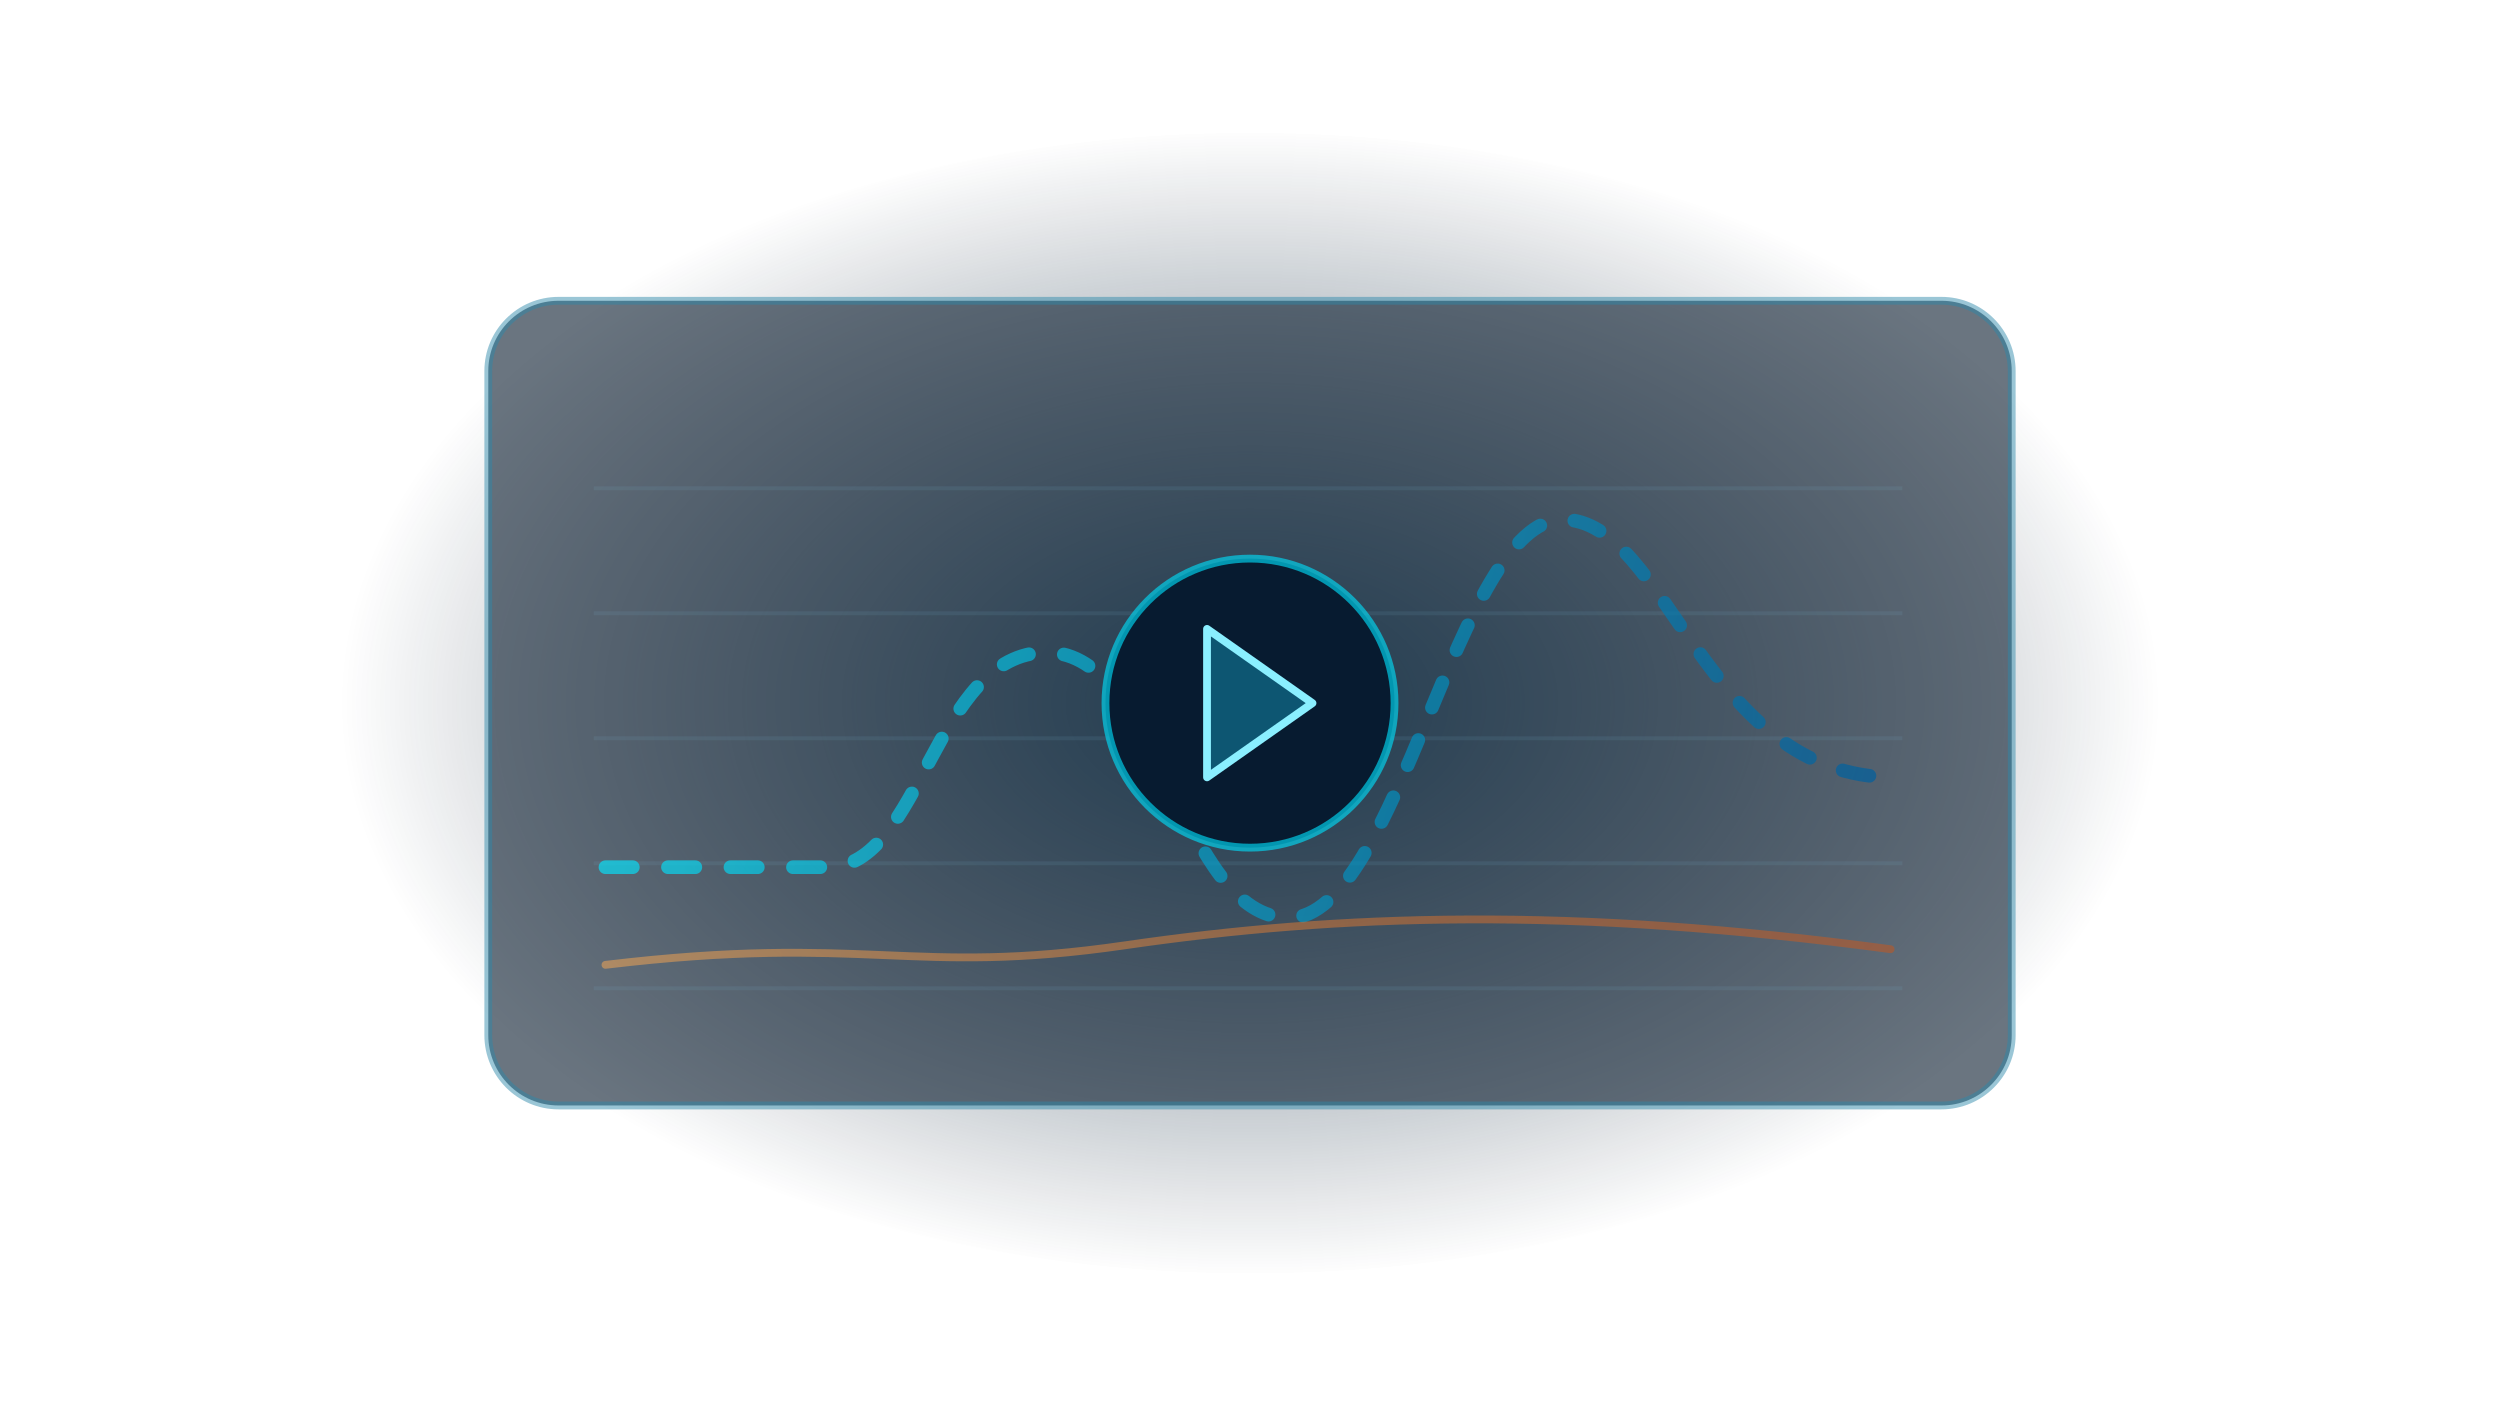
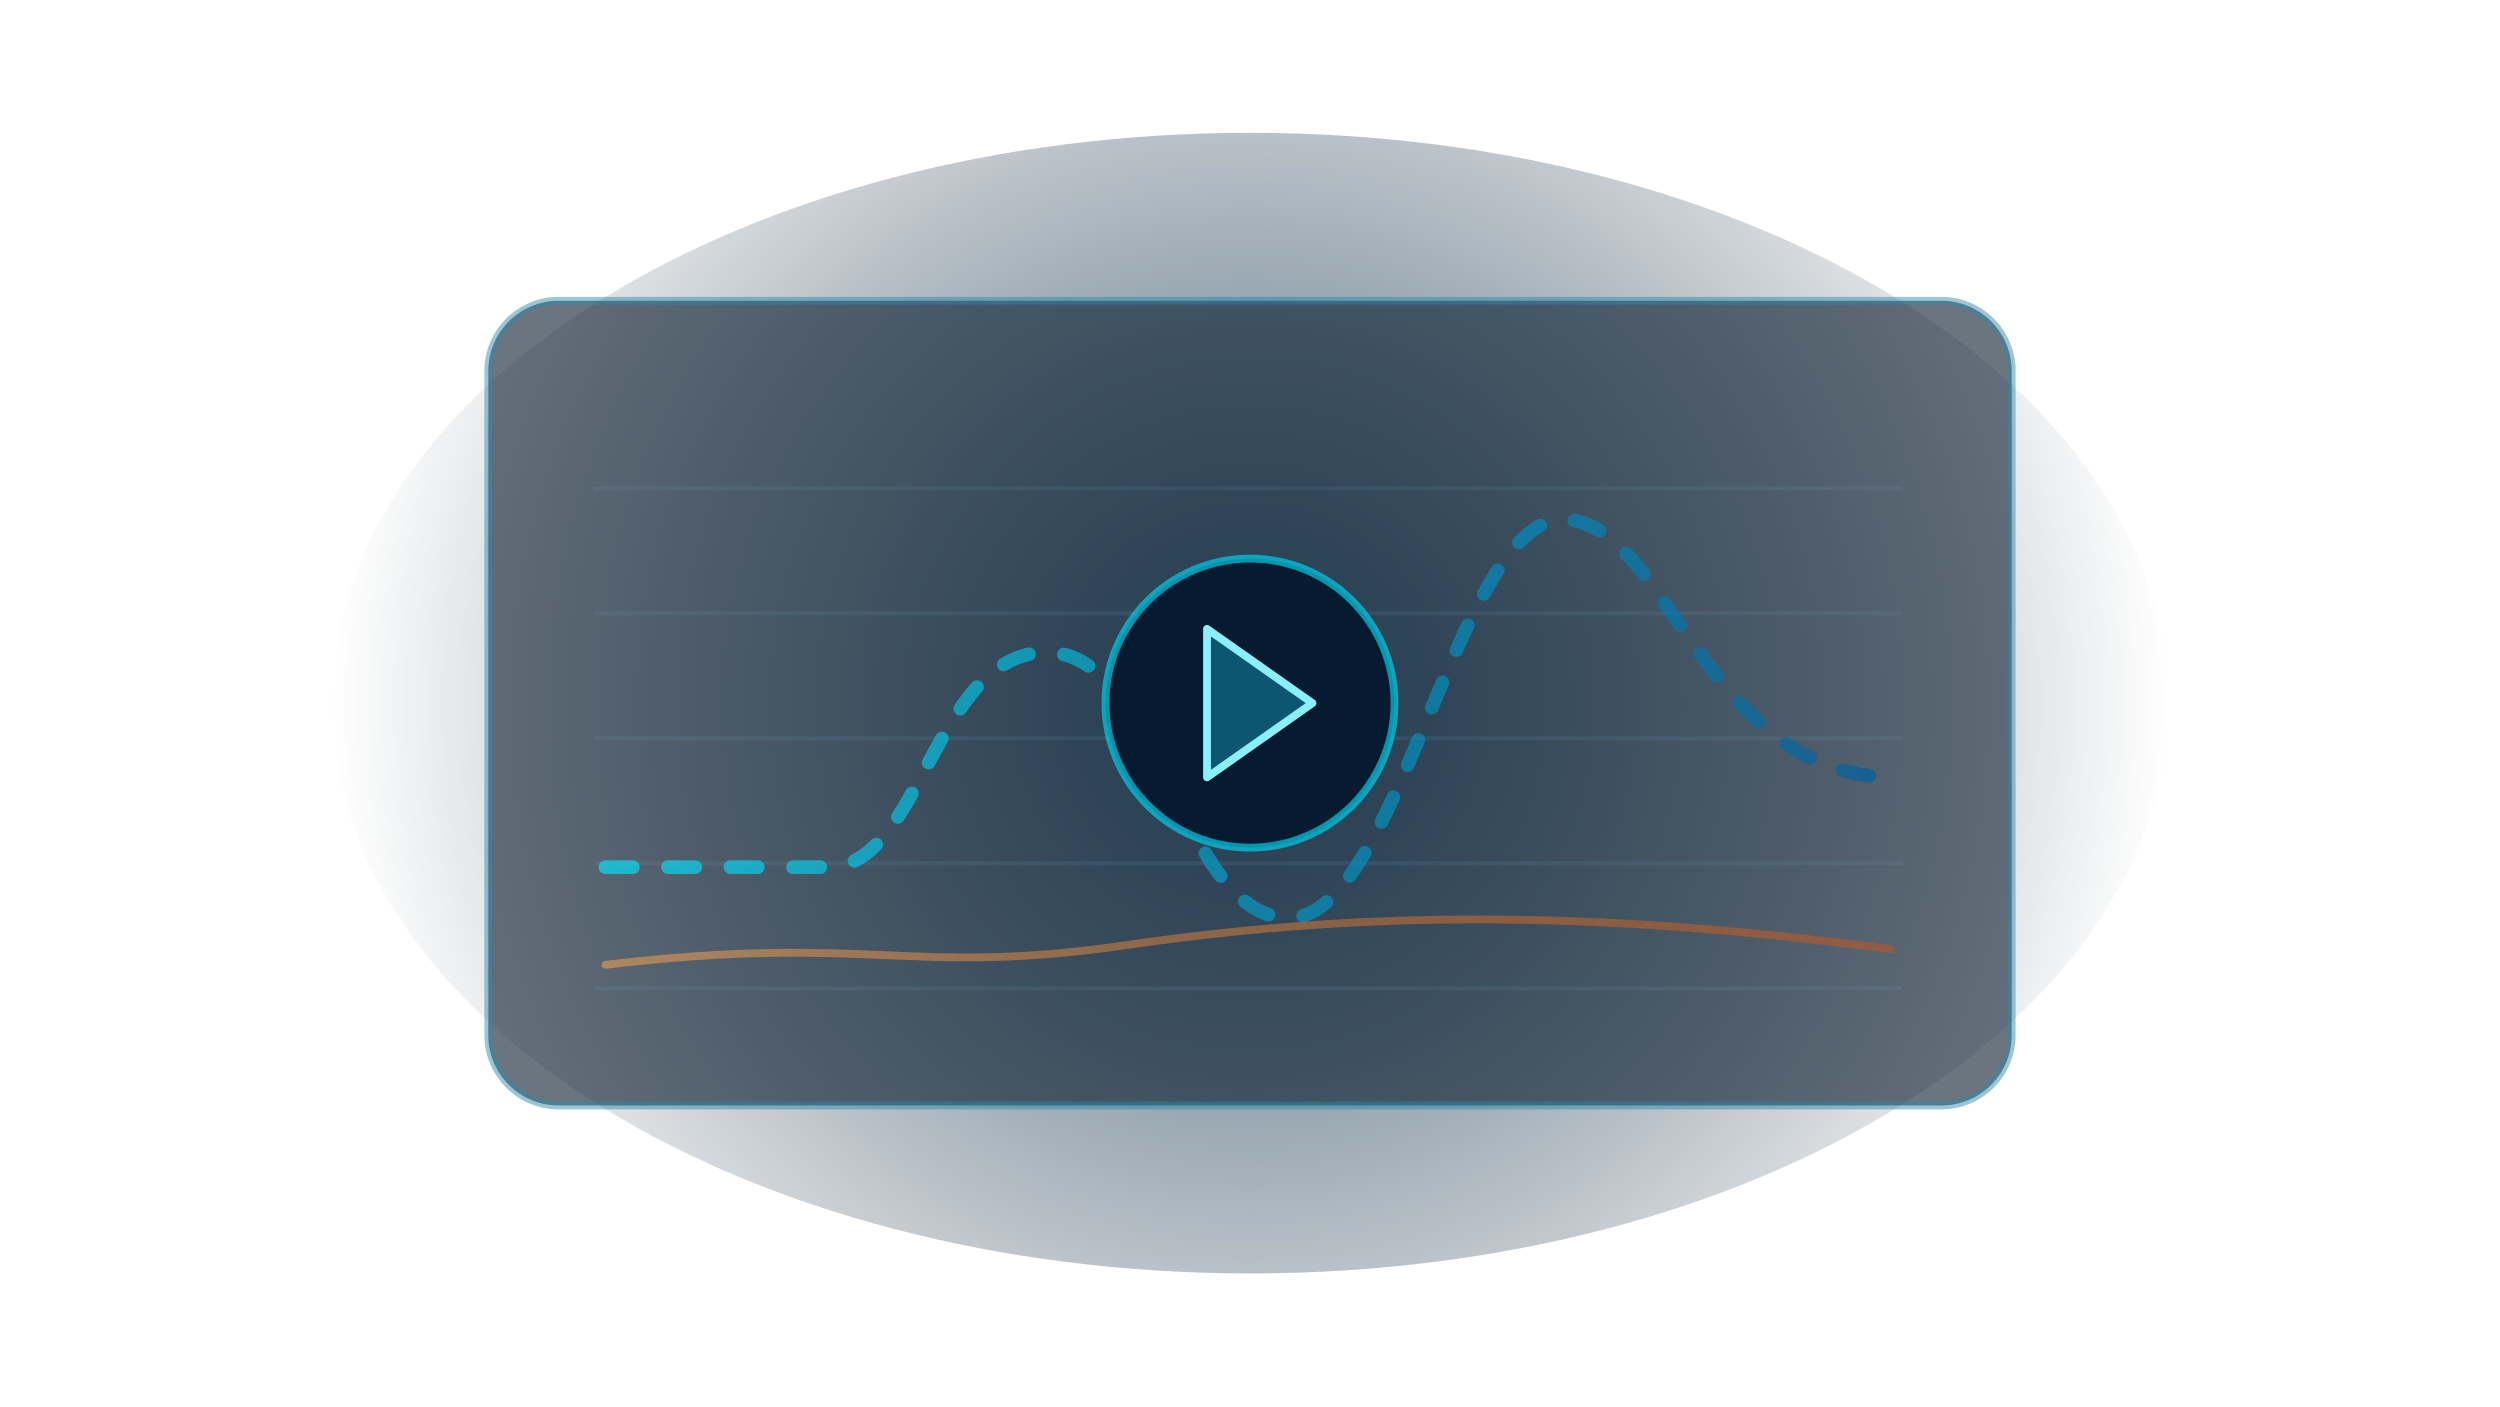
<svg xmlns="http://www.w3.org/2000/svg" width="640" height="360" viewBox="0 0 640 360" fill="none" aria-hidden="true">
  <defs>
-     <radialGradient id="bg">
-       <stop stop-color="#0C4261" stop-opacity=".75" />
+     <radialGradient id="bg" cx="320" cy="180" r="235" gradientUnits="userSpaceOnUse">
+       <stop offset="0" stop-color="#0C4261" stop-opacity=".75" />
      <stop offset="1" stop-color="#061426" stop-opacity="0" />
    </radialGradient>
    <linearGradient id="cyan" x1="160" y1="140" x2="470" y2="240" gradientUnits="userSpaceOnUse">
      <stop stop-color="#09E5FA" />
      <stop offset="1" stop-color="#005E9D" />
    </linearGradient>
    <linearGradient id="orange" x1="140" y1="220" x2="500" y2="160" gradientUnits="userSpaceOnUse">
      <stop stop-color="#FFAD53" />
      <stop offset="1" stop-color="#C74D13" />
    </linearGradient>
  </defs>
  <ellipse cx="320" cy="180" rx="235" ry="146" fill="url(#bg)" />
  <rect x="125" y="77" width="390" height="206" rx="18" stroke="#2C88A9" stroke-opacity=".48" stroke-width="2" fill="#07192C" fill-opacity=".6" />
  <path d="M152 253H487M152 221H487M152 189H487M152 157H487M152 125H487" stroke="#77BBD1" stroke-opacity=".11" />
  <path d="M155 222H212C236 222 239 167 268 167S302 235 330 235 373 133 400 133 436 199 485 199" stroke="url(#cyan)" stroke-width="3.5" stroke-linecap="round" stroke-dasharray="7 9" opacity=".7" />
  <path d="M155 247C222 239 233 250 288 242S402 232 484 243" stroke="url(#orange)" stroke-width="2" stroke-linecap="round" opacity=".5" />
  <circle cx="320" cy="180" r="37" fill="#071B30" stroke="#00D9F4" stroke-opacity=".65" stroke-width="2" />
  <path d="m309 161 27 19-27 19v-38Z" stroke="#8AEFFF" stroke-width="2" stroke-linejoin="round" fill="#0D5672" />
</svg>
